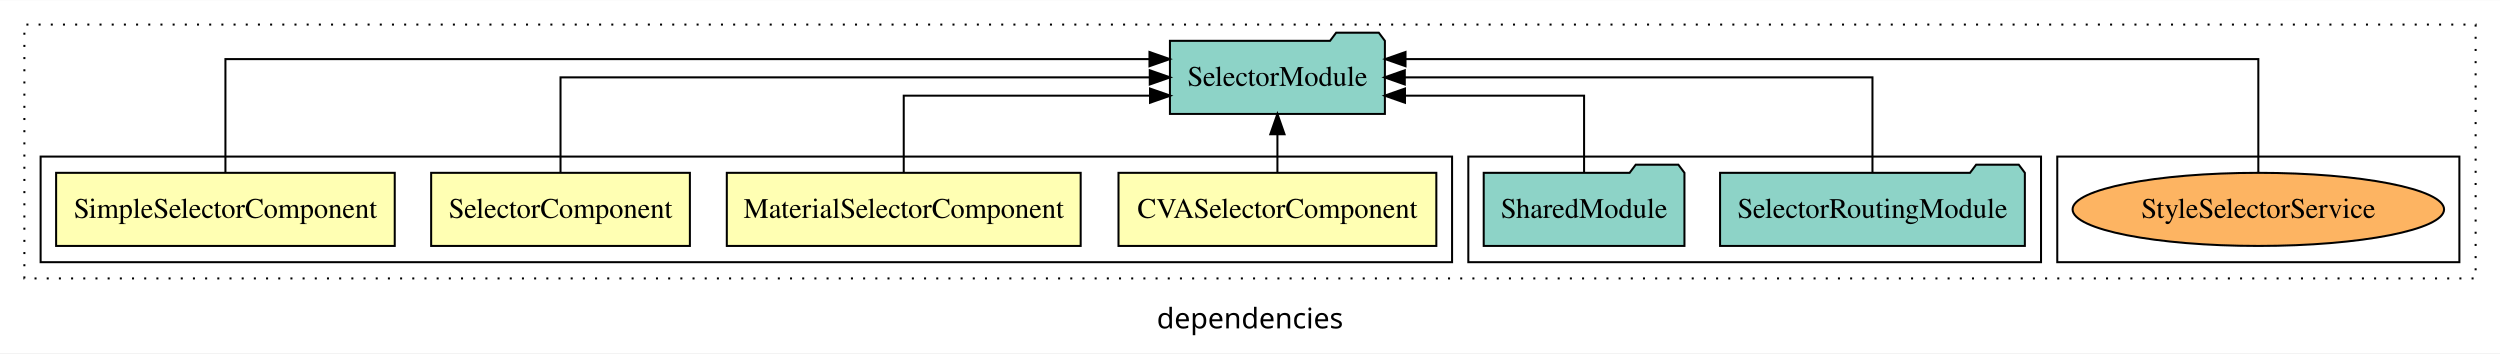
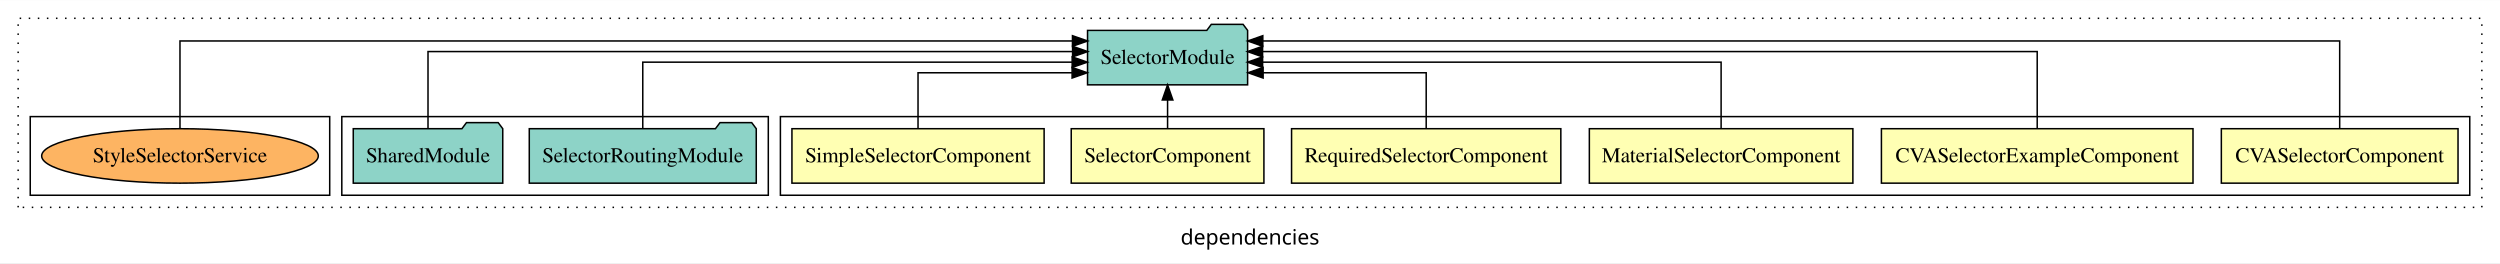
- <svg xmlns="http://www.w3.org/2000/svg" width="1231pt" height="174pt" viewBox="0.00 0.00 1231.00 173.80">
+ <svg xmlns="http://www.w3.org/2000/svg" width="1653pt" height="174pt" viewBox="0.00 0.00 1653.00 173.80">
  <g id="graph0" class="graph" transform="scale(1 1) rotate(0) translate(4 169.8)">
-     <polygon fill="white" stroke="transparent" points="-4,4 -4,-169.8 1227,-169.8 1227,4 -4,4" />
-     <text text-anchor="middle" x="611.5" y="-8.2" font-family="sans-serif" font-size="14.00">dependencies</text>
+     <polygon fill="white" stroke="transparent" points="-4,4 -4,-169.8 1649,-169.8 1649,4 -4,4" />
+     <text text-anchor="middle" x="822.5" y="-8.2" font-family="sans-serif" font-size="14.00">dependencies</text>
    <g id="clust1" class="cluster">
-       <polygon fill="none" stroke="black" stroke-dasharray="1,5" points="8,-32.8 8,-157.8 1215,-157.8 1215,-32.8 8,-32.8" />
-     </g>
-     <g id="clust10" class="cluster">
-       <polygon fill="none" stroke="black" points="1009,-40.8 1009,-92.8 1207,-92.8 1207,-40.8 1009,-40.8" />
-     </g>
-     <g id="clust7" class="cluster">
-       <polygon fill="none" stroke="black" points="719,-40.8 719,-92.8 1001,-92.8 1001,-40.8 719,-40.8" />
+       <polygon fill="none" stroke="black" stroke-dasharray="1,5" points="8,-32.8 8,-157.8 1637,-157.8 1637,-32.8 8,-32.8" />
    </g>
    <g id="clust2" class="cluster">
-       <polygon fill="none" stroke="black" points="16,-40.8 16,-92.8 711,-92.8 711,-40.8 16,-40.8" />
+       <polygon fill="none" stroke="black" points="512,-40.8 512,-92.8 1629,-92.8 1629,-40.8 512,-40.8" />
+     </g>
+     <g id="clust9" class="cluster">
+       <polygon fill="none" stroke="black" points="222,-40.8 222,-92.8 504,-92.8 504,-40.8 222,-40.8" />
+     </g>
+     <g id="clust12" class="cluster">
+       <polygon fill="none" stroke="black" points="16,-40.8 16,-92.8 214,-92.8 214,-40.8 16,-40.8" />
    </g>
    <g id="node1" class="node">
-       <polygon fill="#ffffb3" stroke="black" points="703.25,-84.8 546.75,-84.8 546.75,-48.8 703.25,-48.8 703.25,-84.8" />
-       <text text-anchor="middle" x="625" y="-62.6" font-family="Times,serif" font-size="14.00">CVASelectorComponent</text>
+       <polygon fill="#ffffb3" stroke="black" points="1621.25,-84.8 1464.75,-84.8 1464.75,-48.8 1621.25,-48.8 1621.25,-84.8" />
+       <text text-anchor="middle" x="1543" y="-62.6" font-family="Times,serif" font-size="14.00">CVASelectorComponent</text>
+     </g>
+     <g id="node7" class="node">
+       <polygon fill="#8dd3c7" stroke="black" points="820.92,-149.8 817.92,-153.8 796.92,-153.8 793.92,-149.8 715.08,-149.8 715.08,-113.8 820.92,-113.8 820.92,-149.8" />
+       <text text-anchor="middle" x="768" y="-127.6" font-family="Times,serif" font-size="14.00">SelectorModule</text>
+     </g>
+     <g id="edge1" class="edge">
+       <path fill="none" stroke="black" d="M1543,-84.81C1543,-107.29 1543,-142.8 1543,-142.8 1543,-142.8 830.96,-142.8 830.96,-142.8" />
+       <polygon fill="black" stroke="black" points="830.96,-139.3 820.96,-142.8 830.96,-146.3 830.96,-139.3" />
+     </g>
+     <g id="node2" class="node">
+       <polygon fill="#ffffb3" stroke="black" points="1446.01,-84.8 1239.99,-84.8 1239.99,-48.8 1446.01,-48.8 1446.01,-84.8" />
+       <text text-anchor="middle" x="1343" y="-62.6" font-family="Times,serif" font-size="14.00">CVASelectorExampleComponent</text>
+     </g>
+     <g id="edge2" class="edge">
+       <path fill="none" stroke="black" d="M1343,-84.93C1343,-105.37 1343,-135.8 1343,-135.8 1343,-135.8 830.81,-135.8 830.81,-135.8" />
+       <polygon fill="black" stroke="black" points="830.81,-132.3 820.81,-135.8 830.81,-139.3 830.81,-132.3" />
+     </g>
+     <g id="node3" class="node">
+       <polygon fill="#ffffb3" stroke="black" points="1221.12,-84.8 1046.88,-84.8 1046.88,-48.8 1221.12,-48.8 1221.12,-84.8" />
+       <text text-anchor="middle" x="1134" y="-62.6" font-family="Times,serif" font-size="14.00">MaterialSelectorComponent</text>
+     </g>
+     <g id="edge3" class="edge">
+       <path fill="none" stroke="black" d="M1134,-85.07C1134,-103.36 1134,-128.8 1134,-128.8 1134,-128.8 830.83,-128.8 830.83,-128.8" />
+       <polygon fill="black" stroke="black" points="830.83,-125.3 820.83,-128.8 830.83,-132.3 830.83,-125.3" />
+     </g>
+     <g id="node4" class="node">
+       <polygon fill="#ffffb3" stroke="black" points="1028.02,-84.8 849.98,-84.8 849.98,-48.8 1028.02,-48.8 1028.02,-84.8" />
+       <text text-anchor="middle" x="939" y="-62.6" font-family="Times,serif" font-size="14.00">RequiredSelectorComponent</text>
+     </g>
+     <g id="edge4" class="edge">
+       <path fill="none" stroke="black" d="M939,-84.81C939,-100.85 939,-121.8 939,-121.8 939,-121.8 831.17,-121.8 831.17,-121.8" />
+       <polygon fill="black" stroke="black" points="831.17,-118.3 821.17,-121.8 831.17,-125.3 831.17,-118.3" />
    </g>
    <g id="node5" class="node">
-       <polygon fill="#8dd3c7" stroke="black" points="677.92,-149.8 674.92,-153.8 653.92,-153.8 650.92,-149.8 572.08,-149.8 572.08,-113.8 677.92,-113.8 677.92,-149.8" />
-       <text text-anchor="middle" x="625" y="-127.6" font-family="Times,serif" font-size="14.00">SelectorModule</text>
+       <polygon fill="#ffffb3" stroke="black" points="831.7,-84.8 704.3,-84.8 704.3,-48.8 831.7,-48.8 831.7,-84.8" />
+       <text text-anchor="middle" x="768" y="-62.6" font-family="Times,serif" font-size="14.00">SelectorComponent</text>
    </g>
-     <g id="edge1" class="edge">
-       <path fill="none" stroke="black" d="M625,-84.91C625,-84.91 625,-103.79 625,-103.79" />
-       <polygon fill="black" stroke="black" points="621.5,-103.79 625,-113.79 628.5,-103.79 621.5,-103.79" />
-     </g>
-     <g id="node2" class="node">
-       <polygon fill="#ffffb3" stroke="black" points="528.12,-84.8 353.88,-84.8 353.88,-48.8 528.12,-48.8 528.12,-84.8" />
-       <text text-anchor="middle" x="441" y="-62.6" font-family="Times,serif" font-size="14.00">MaterialSelectorComponent</text>
-     </g>
-     <g id="edge2" class="edge">
-       <path fill="none" stroke="black" d="M441,-84.83C441,-101.2 441,-122.8 441,-122.8 441,-122.8 562.27,-122.8 562.27,-122.8" />
-       <polygon fill="black" stroke="black" points="562.27,-126.3 572.27,-122.8 562.27,-119.3 562.27,-126.3" />
-     </g>
-     <g id="node3" class="node">
-       <polygon fill="#ffffb3" stroke="black" points="335.7,-84.8 208.3,-84.8 208.3,-48.8 335.7,-48.8 335.7,-84.8" />
-       <text text-anchor="middle" x="272" y="-62.6" font-family="Times,serif" font-size="14.00">SelectorComponent</text>
-     </g>
-     <g id="edge3" class="edge">
-       <path fill="none" stroke="black" d="M272,-84.91C272,-104.14 272,-131.8 272,-131.8 272,-131.8 562.15,-131.8 562.15,-131.8" />
-       <polygon fill="black" stroke="black" points="562.15,-135.3 572.15,-131.8 562.15,-128.3 562.15,-135.3" />
-     </g>
-     <g id="node4" class="node">
-       <polygon fill="#ffffb3" stroke="black" points="190.37,-84.8 23.63,-84.8 23.63,-48.8 190.37,-48.8 190.37,-84.8" />
-       <text text-anchor="middle" x="107" y="-62.6" font-family="Times,serif" font-size="14.00">SimpleSelectorComponent</text>
-     </g>
-     <g id="edge4" class="edge">
-       <path fill="none" stroke="black" d="M107,-85.09C107,-107.01 107,-140.8 107,-140.8 107,-140.8 562,-140.8 562,-140.8" />
-       <polygon fill="black" stroke="black" points="562,-144.3 572,-140.8 562,-137.3 562,-144.3" />
+     <g id="edge5" class="edge">
+       <path fill="none" stroke="black" d="M768,-84.91C768,-84.91 768,-103.79 768,-103.79" />
+       <polygon fill="black" stroke="black" points="764.5,-103.79 768,-113.79 771.5,-103.79 764.5,-103.79" />
    </g>
    <g id="node6" class="node">
-       <polygon fill="#8dd3c7" stroke="black" points="993.04,-84.8 990.04,-88.8 969.04,-88.8 966.04,-84.8 842.96,-84.8 842.96,-48.8 993.04,-48.8 993.04,-84.8" />
-       <text text-anchor="middle" x="918" y="-62.6" font-family="Times,serif" font-size="14.00">SelectorRoutingModule</text>
-     </g>
-     <g id="edge5" class="edge">
-       <path fill="none" stroke="black" d="M918,-84.91C918,-104.14 918,-131.8 918,-131.8 918,-131.8 687.72,-131.8 687.72,-131.8" />
-       <polygon fill="black" stroke="black" points="687.72,-128.3 677.72,-131.8 687.72,-135.3 687.72,-128.3" />
-     </g>
-     <g id="node7" class="node">
-       <polygon fill="#8dd3c7" stroke="black" points="825.42,-84.8 822.42,-88.8 801.42,-88.8 798.42,-84.8 726.58,-84.8 726.58,-48.8 825.42,-48.8 825.42,-84.8" />
-       <text text-anchor="middle" x="776" y="-62.6" font-family="Times,serif" font-size="14.00">SharedModule</text>
+       <polygon fill="#ffffb3" stroke="black" points="686.37,-84.8 519.63,-84.8 519.63,-48.8 686.37,-48.8 686.37,-84.8" />
+       <text text-anchor="middle" x="603" y="-62.6" font-family="Times,serif" font-size="14.00">SimpleSelectorComponent</text>
    </g>
    <g id="edge6" class="edge">
-       <path fill="none" stroke="black" d="M776,-84.83C776,-101.2 776,-122.8 776,-122.8 776,-122.8 687.81,-122.8 687.81,-122.8" />
-       <polygon fill="black" stroke="black" points="687.81,-119.3 677.81,-122.8 687.81,-126.3 687.81,-119.3" />
+       <path fill="none" stroke="black" d="M603,-84.81C603,-100.85 603,-121.8 603,-121.8 603,-121.8 704.88,-121.8 704.88,-121.8" />
+       <polygon fill="black" stroke="black" points="704.88,-125.3 714.88,-121.8 704.88,-118.3 704.88,-125.3" />
    </g>
    <g id="node8" class="node">
-       <ellipse fill="#fdb462" stroke="black" cx="1108" cy="-66.8" rx="91.46" ry="18" />
-       <text text-anchor="middle" x="1108" y="-62.6" font-family="Times,serif" font-size="14.00">StyleSelectorService</text>
+       <polygon fill="#8dd3c7" stroke="black" points="496.04,-84.8 493.04,-88.8 472.04,-88.8 469.04,-84.8 345.96,-84.8 345.96,-48.8 496.04,-48.8 496.04,-84.8" />
+       <text text-anchor="middle" x="421" y="-62.6" font-family="Times,serif" font-size="14.00">SelectorRoutingModule</text>
    </g>
    <g id="edge7" class="edge">
-       <path fill="none" stroke="black" d="M1108,-85.09C1108,-107.01 1108,-140.8 1108,-140.8 1108,-140.8 688.07,-140.8 688.07,-140.8" />
-       <polygon fill="black" stroke="black" points="688.07,-137.3 678.07,-140.8 688.07,-144.3 688.07,-137.3" />
+       <path fill="none" stroke="black" d="M421,-85.07C421,-103.36 421,-128.8 421,-128.8 421,-128.8 704.92,-128.8 704.92,-128.8" />
+       <polygon fill="black" stroke="black" points="704.92,-132.3 714.92,-128.8 704.92,-125.3 704.92,-132.3" />
+     </g>
+     <g id="node9" class="node">
+       <polygon fill="#8dd3c7" stroke="black" points="328.42,-84.8 325.42,-88.8 304.42,-88.8 301.42,-84.8 229.58,-84.8 229.58,-48.8 328.42,-48.8 328.42,-84.8" />
+       <text text-anchor="middle" x="279" y="-62.6" font-family="Times,serif" font-size="14.00">SharedModule</text>
+     </g>
+     <g id="edge8" class="edge">
+       <path fill="none" stroke="black" d="M279,-84.93C279,-105.37 279,-135.8 279,-135.8 279,-135.8 705.2,-135.8 705.2,-135.8" />
+       <polygon fill="black" stroke="black" points="705.2,-139.3 715.2,-135.8 705.2,-132.3 705.2,-139.3" />
+     </g>
+     <g id="node10" class="node">
+       <ellipse fill="#fdb462" stroke="black" cx="115" cy="-66.8" rx="91.46" ry="18" />
+       <text text-anchor="middle" x="115" y="-62.6" font-family="Times,serif" font-size="14.00">StyleSelectorService</text>
+     </g>
+     <g id="edge9" class="edge">
+       <path fill="none" stroke="black" d="M115,-84.81C115,-107.29 115,-142.8 115,-142.8 115,-142.8 705.12,-142.8 705.12,-142.8" />
+       <polygon fill="black" stroke="black" points="705.12,-146.3 715.12,-142.8 705.12,-139.3 705.12,-146.3" />
    </g>
  </g>
</svg>
